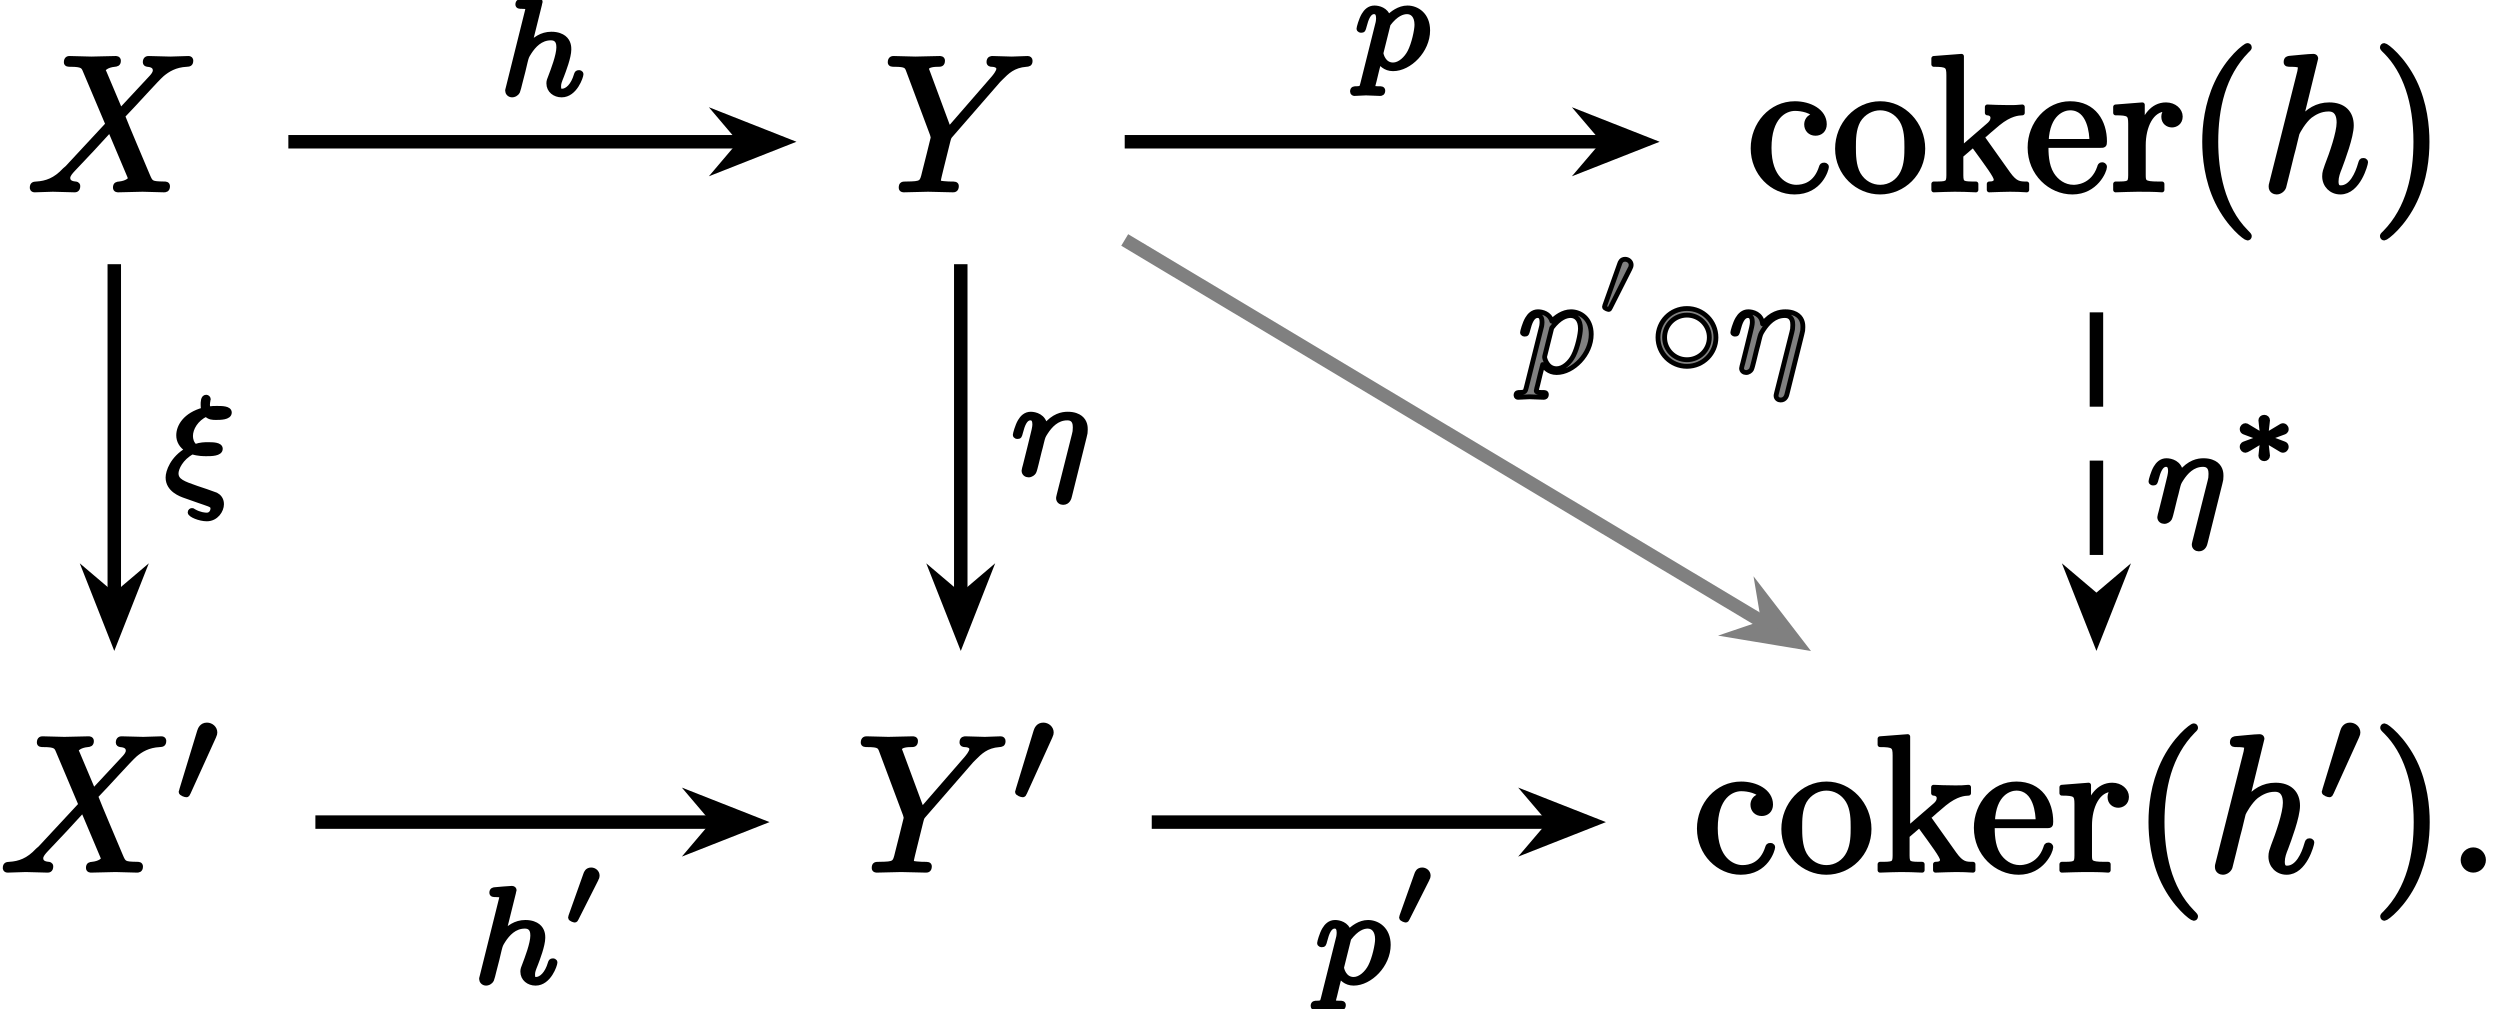
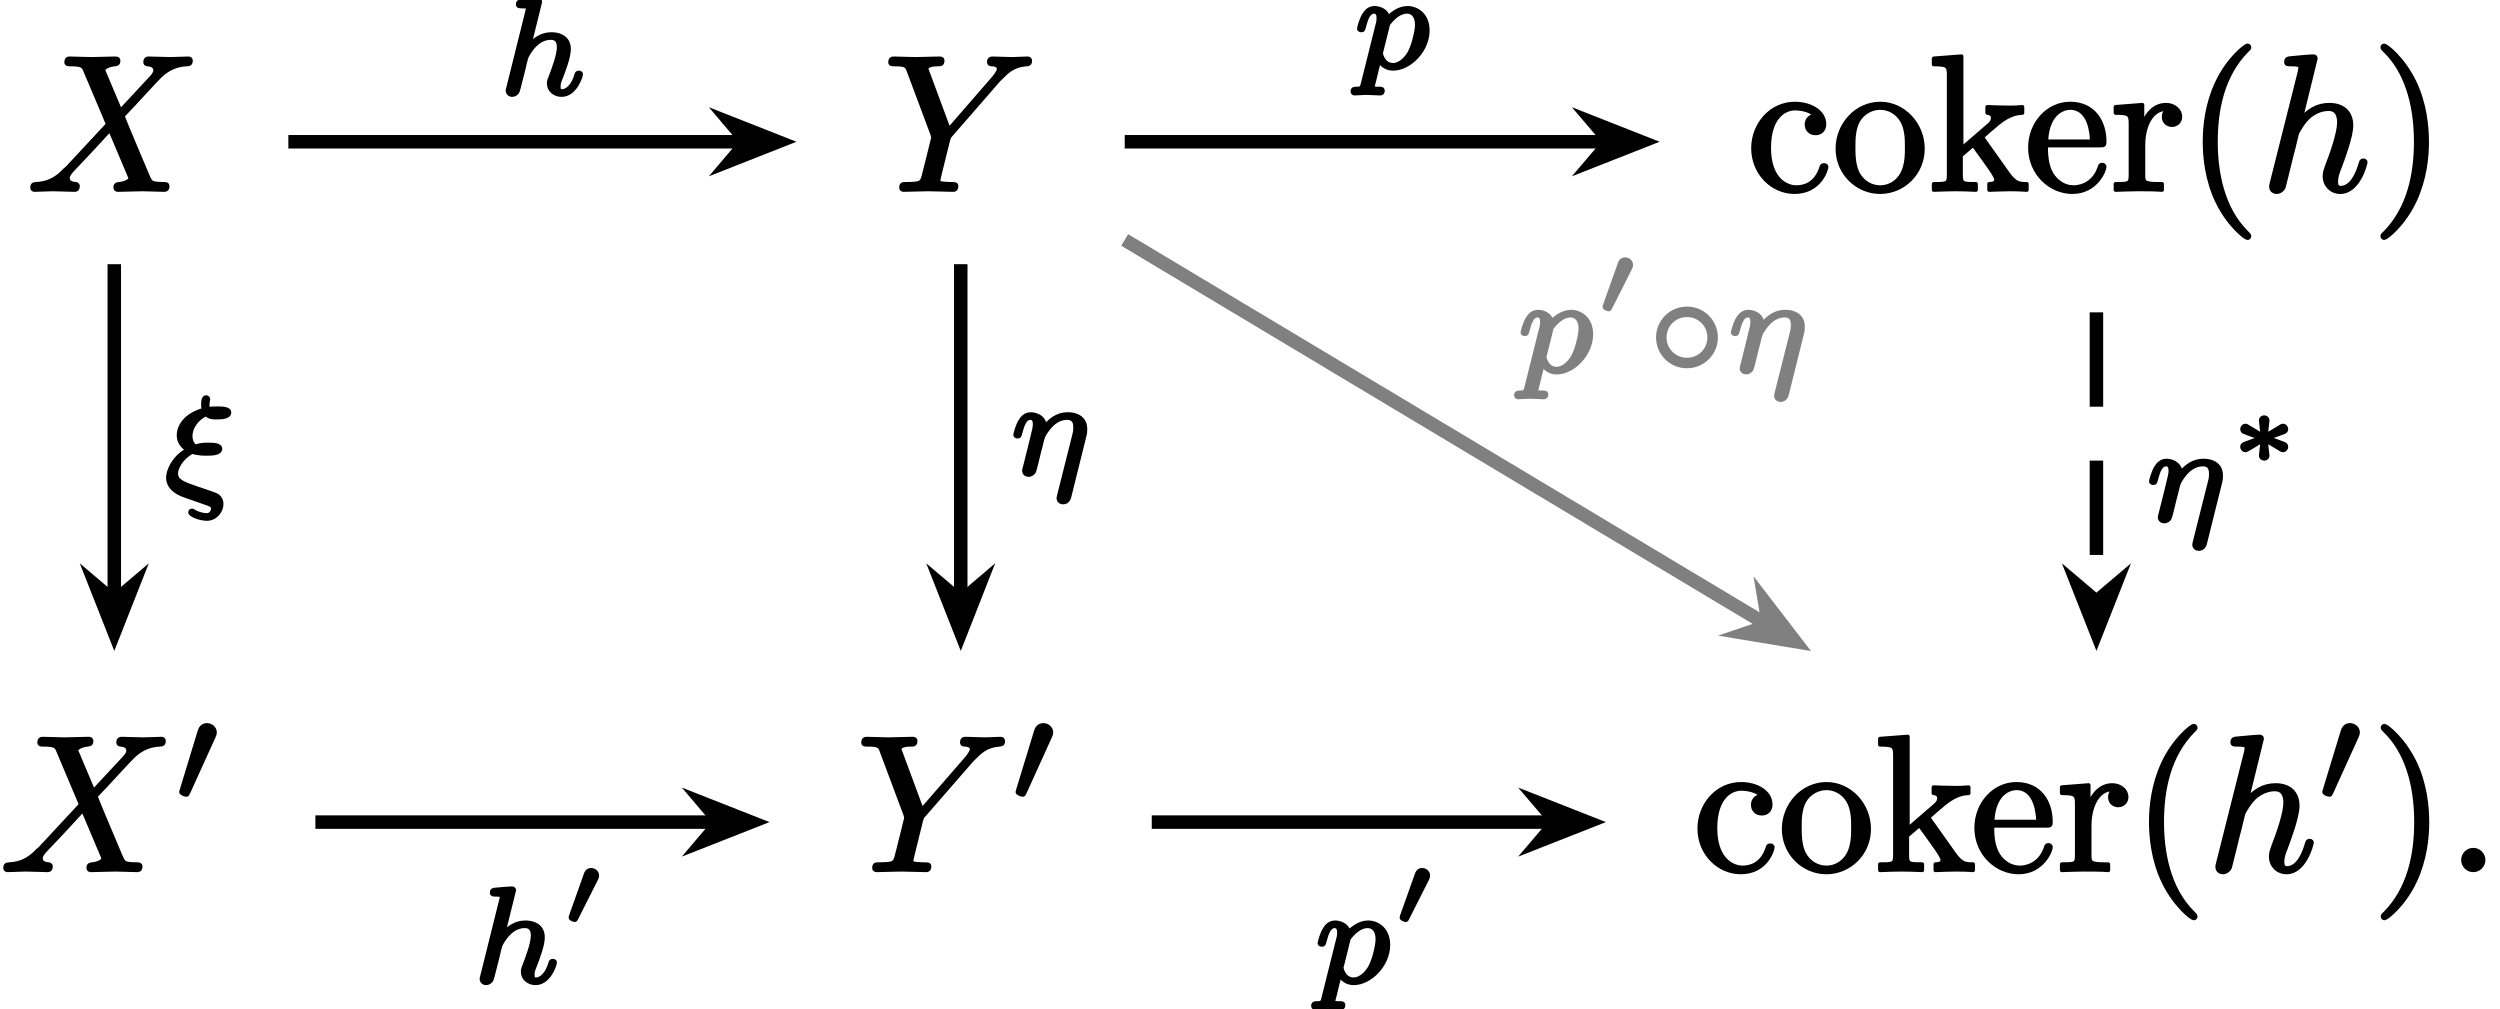
<svg xmlns="http://www.w3.org/2000/svg" xmlns:xlink="http://www.w3.org/1999/xlink" version="1.1" width="129.373pt" height="52.166pt" viewBox="-65.719 -67.863 129.373 52.166">
  <defs>
    <path id="g1-3" d="M1.918-1.375C1.928-1.474 2.007-2.112 2.007-2.157C2.007-2.247 1.933-2.316 1.833-2.316C1.729-2.316 1.659-2.237 1.659-2.162C1.659-2.112 1.733-1.479 1.748-1.375L.976-1.838C.927-1.868 .907-1.883 .862-1.883C.782-1.883 .692-1.808 .692-1.699C.692-1.619 .742-1.569 .797-1.549C1.071-1.44 1.355-1.34 1.634-1.245C1.355-1.141 .897-.976 .812-.941C.777-.927 .692-.897 .692-.787S.782-.603 .862-.603C.917-.603 1.071-.697 1.748-1.111C1.733-1.006 1.659-.374 1.659-.324C1.659-.249 1.729-.169 1.833-.169C1.933-.169 2.007-.239 2.007-.329C2.007-.374 1.928-1.011 1.918-1.111L2.705-.638C2.74-.618 2.76-.603 2.804-.603C2.884-.603 2.974-.677 2.974-.787C2.974-.867 2.924-.917 2.869-.936C2.595-1.046 2.311-1.146 2.032-1.24C2.311-1.345 2.77-1.509 2.854-1.544C2.889-1.559 2.974-1.589 2.974-1.699S2.884-1.883 2.804-1.883C2.76-1.883 2.74-1.868 2.69-1.838L1.918-1.375Z" />
    <path id="g1-48" d="M1.793-2.316C1.798-2.321 1.843-2.416 1.843-2.491C1.843-2.67 1.684-2.785 1.534-2.785C1.33-2.785 1.275-2.63 1.25-2.555L.483-.399C.463-.339 .463-.324 .463-.319C.463-.239 .672-.189 .677-.189C.722-.189 .732-.214 .762-.274L1.793-2.316Z" />
    <path id="g3-17" d="M3.898-1.897C3.947-2.092 3.954-2.12 3.954-2.28C3.954-2.392 3.954-2.685 3.696-2.887C3.578-2.978 3.375-3.075 3.048-3.075C2.755-3.075 2.322-2.999 1.869-2.448C1.82-2.971 1.346-3.075 1.13-3.075C.858-3.075 .69-2.894 .579-2.706C.439-2.469 .328-2.05 .328-2.008C.328-1.918 .425-1.918 .446-1.918C.544-1.918 .551-1.939 .6-2.127C.704-2.532 .837-2.88 1.109-2.88C1.29-2.88 1.339-2.727 1.339-2.538C1.339-2.406 1.276-2.148 1.227-1.96S1.109-1.485 1.074-1.332L.851-.439C.823-.349 .781-.174 .781-.153C.781 0 .907 .07 1.018 .07C1.144 .07 1.255-.021 1.29-.084S1.381-.37 1.416-.516C1.451-.649 1.527-.969 1.569-1.144C1.611-1.297 1.653-1.451 1.688-1.611C1.764-1.911 1.764-1.925 1.904-2.141C2.127-2.483 2.476-2.88 3.02-2.88C3.41-2.88 3.431-2.559 3.431-2.392C3.431-2.204 3.417-2.141 3.382-2.008L2.594 1.123C2.566 1.227 2.566 1.262 2.566 1.269C2.566 1.423 2.692 1.492 2.803 1.492C3.055 1.492 3.117 1.255 3.138 1.158L3.898-1.897Z" />
    <path id="g3-24" d="M1.89 .481C1.939 .495 2.113 .558 2.176 .579C2.518 .697 2.608 .725 2.608 .9C2.608 .997 2.532 1.227 2.294 1.227C2.19 1.227 1.918 1.206 1.618 1.032C1.569 .99 1.555 .99 1.527 .99C1.485 .99 1.43 1.018 1.43 1.088C1.43 1.213 1.918 1.423 2.294 1.423C2.776 1.423 3.055 .983 3.055 .663C3.055 .398 2.908 .258 2.762 .181C2.706 .153 1.834-.146 1.757-.167C1.081-.404 .704-.53 .704-.934C.704-1.186 .948-1.73 1.541-2.043C1.841-1.946 2.141-1.946 2.267-1.946C2.518-1.946 2.992-1.946 2.992-2.204C2.992-2.42 2.594-2.42 2.35-2.42C2.183-2.42 1.974-2.42 1.688-2.322C1.499-2.476 1.451-2.699 1.451-2.866C1.451-3.264 1.736-3.752 2.26-3.996C2.42-3.822 2.594-3.822 2.769-3.822C2.985-3.822 3.459-3.822 3.459-4.08C3.459-4.296 3.068-4.296 2.81-4.296C2.706-4.296 2.552-4.296 2.357-4.268C2.357-4.275 2.329-4.387 2.329-4.477C2.329-4.554 2.343-4.638 2.357-4.714C2.364-4.721 2.371-4.749 2.371-4.763C2.371-4.819 2.322-4.875 2.26-4.875C2.099-4.875 2.099-4.61 2.099-4.491C2.099-4.463 2.099-4.31 2.134-4.219C1.172-3.961 .837-3.354 .837-2.901C.837-2.622 .969-2.35 1.297-2.155C.509-1.709 .286-1.011 .286-.718C.286-.084 .955 .153 1.179 .23L1.89 .481ZM3.187-4.059C3.131-4.045 3.048-4.017 2.769-4.017C2.657-4.017 2.573-4.017 2.49-4.066C2.615-4.101 2.671-4.101 2.817-4.101C3.034-4.101 3.075-4.094 3.187-4.066V-4.059ZM2.713-2.183C2.615-2.155 2.525-2.141 2.287-2.141C2.155-2.141 2.071-2.141 1.939-2.183C2.12-2.225 2.183-2.225 2.343-2.225C2.559-2.225 2.58-2.218 2.713-2.19V-2.183Z" />
    <path id="g3-104" d="M2.183-4.631C2.19-4.645 2.211-4.735 2.211-4.742C2.211-4.777 2.183-4.84 2.099-4.84C1.96-4.84 1.381-4.784 1.206-4.77C1.151-4.763 1.053-4.756 1.053-4.61C1.053-4.512 1.151-4.512 1.234-4.512C1.569-4.512 1.569-4.463 1.569-4.407C1.569-4.359 1.555-4.317 1.541-4.254L.558-.307C.523-.181 .523-.167 .523-.153C.523-.049 .607 .07 .76 .07C.837 .07 .969 .035 1.046-.112C1.067-.153 1.13-.404 1.165-.551L1.325-1.172C1.346-1.276 1.416-1.541 1.437-1.646C1.506-1.911 1.506-1.918 1.646-2.141C1.869-2.483 2.218-2.88 2.762-2.88C3.152-2.88 3.173-2.559 3.173-2.392C3.173-1.974 2.873-1.2 2.762-.907C2.685-.711 2.657-.649 2.657-.53C2.657-.16 2.964 .07 3.32 .07C4.017 .07 4.324-.893 4.324-.997C4.324-1.088 4.233-1.088 4.212-1.088C4.115-1.088 4.108-1.046 4.08-.969C3.919-.411 3.612-.126 3.34-.126C3.194-.126 3.166-.223 3.166-.37C3.166-.53 3.201-.621 3.327-.934C3.41-1.151 3.696-1.89 3.696-2.28C3.696-2.392 3.696-2.685 3.438-2.887C3.32-2.978 3.117-3.075 2.79-3.075C2.28-3.075 1.911-2.797 1.653-2.497L2.183-4.631Z" />
    <path id="g3-112" d="M.523 .851C.474 1.046 .46 1.102 .181 1.102C.091 1.102-.007 1.102-.007 1.248C-.007 1.325 .056 1.353 .091 1.353C.272 1.353 .502 1.325 .69 1.325C.928 1.325 1.193 1.353 1.423 1.353C1.485 1.353 1.562 1.332 1.562 1.2C1.562 1.102 1.465 1.102 1.381 1.102C1.227 1.102 1.039 1.102 1.039 1.018C1.039 .983 1.088 .802 1.116 .697C1.2 .328 1.297-.049 1.374-.342C1.458-.202 1.674 .07 2.092 .07C2.943 .07 3.884-.872 3.884-1.911C3.884-2.727 3.32-3.075 2.838-3.075C2.406-3.075 2.036-2.783 1.848-2.587C1.73-2.985 1.339-3.075 1.13-3.075C.858-3.075 .69-2.894 .579-2.706C.439-2.469 .328-2.05 .328-2.008C.328-1.918 .425-1.918 .446-1.918C.544-1.918 .551-1.939 .6-2.127C.704-2.532 .837-2.88 1.109-2.88C1.29-2.88 1.339-2.727 1.339-2.538C1.339-2.462 1.325-2.371 1.318-2.329L.523 .851ZM1.841-2.239C2.246-2.776 2.594-2.88 2.817-2.88C3.089-2.88 3.327-2.678 3.327-2.204C3.327-1.918 3.173-1.206 2.964-.802C2.79-.46 2.448-.126 2.092-.126C1.597-.126 1.471-.663 1.471-.732C1.471-.76 1.485-.809 1.492-.837L1.841-2.239Z" />
    <path id="g0-14" d="M3.536-1.743C3.536-2.587 2.859-3.243 2.036-3.243C1.2-3.243 .537-2.566 .537-1.75C.537-.907 1.213-.251 2.036-.251C2.873-.251 3.536-.928 3.536-1.743ZM2.036-.593C1.381-.593 .879-1.123 .879-1.743C.879-2.392 1.395-2.901 2.036-2.901C2.692-2.901 3.194-2.371 3.194-1.75C3.194-1.102 2.678-.593 2.036-.593Z" />
    <path id="g0-48" d="M2.022-3.292C2.078-3.41 2.085-3.466 2.085-3.515C2.085-3.731 1.89-3.898 1.674-3.898C1.409-3.898 1.325-3.682 1.29-3.571L.37-.551C.363-.537 .335-.446 .335-.439C.335-.356 .551-.286 .607-.286C.656-.286 .663-.3 .711-.404L2.022-3.292Z" />
    <path id="g4-40" d="M3.298 2.391C3.298 2.361 3.298 2.341 3.128 2.172C1.883 .917 1.564-.966 1.564-2.491C1.564-4.224 1.943-5.958 3.168-7.203C3.298-7.323 3.298-7.342 3.298-7.372C3.298-7.442 3.258-7.472 3.198-7.472C3.098-7.472 2.202-6.795 1.614-5.529C1.106-4.433 .986-3.328 .986-2.491C.986-1.714 1.096-.508 1.644 .618C2.242 1.843 3.098 2.491 3.198 2.491C3.258 2.491 3.298 2.461 3.298 2.391Z" />
    <path id="g4-41" d="M2.879-2.491C2.879-3.268 2.77-4.473 2.222-5.599C1.624-6.824 .767-7.472 .667-7.472C.608-7.472 .568-7.432 .568-7.372C.568-7.342 .568-7.323 .757-7.143C1.733-6.157 2.301-4.573 2.301-2.491C2.301-.787 1.933 .966 .697 2.222C.568 2.341 .568 2.361 .568 2.391C.568 2.451 .608 2.491 .667 2.491C.767 2.491 1.664 1.813 2.252 .548C2.76-.548 2.879-1.654 2.879-2.491Z" />
    <path id="g4-99" d="M1.166-2.172C1.166-3.796 1.983-4.214 2.511-4.214C2.6-4.214 3.228-4.204 3.577-3.846C3.168-3.816 3.108-3.517 3.108-3.387C3.108-3.128 3.288-2.929 3.567-2.929C3.826-2.929 4.025-3.098 4.025-3.397C4.025-4.075 3.268-4.463 2.501-4.463C1.255-4.463 .339-3.387 .339-2.152C.339-.877 1.325 .11 2.481 .11C3.816 .11 4.134-1.086 4.134-1.186S4.035-1.285 4.005-1.285C3.915-1.285 3.895-1.245 3.875-1.186C3.587-.259 2.939-.139 2.57-.139C2.042-.139 1.166-.568 1.166-2.172Z" />
    <path id="g4-101" d="M1.116-2.511C1.176-3.995 2.012-4.244 2.351-4.244C3.377-4.244 3.477-2.899 3.477-2.511H1.116ZM1.106-2.301H3.885C4.105-2.301 4.134-2.301 4.134-2.511C4.134-3.497 3.597-4.463 2.351-4.463C1.196-4.463 .279-3.437 .279-2.192C.279-.857 1.325 .11 2.471 .11C3.686 .11 4.134-.996 4.134-1.186C4.134-1.285 4.055-1.305 4.005-1.305C3.915-1.305 3.895-1.245 3.875-1.166C3.527-.139 2.63-.139 2.531-.139C2.032-.139 1.634-.438 1.405-.807C1.106-1.285 1.106-1.943 1.106-2.301Z" />
    <path id="g4-107" d="M1.056-.757C1.056-.309 .946-.309 .279-.309V0C.608-.01 1.076-.03 1.365-.03C1.664-.03 2.062-.02 2.461 0V-.309C1.793-.309 1.684-.309 1.684-.757V-1.783L2.321-2.331C3.088-1.275 3.507-.717 3.507-.538C3.507-.349 3.337-.309 3.148-.309V0C3.427-.01 4.015-.03 4.224-.03C4.513-.03 4.802-.02 5.091 0V-.309C4.722-.309 4.503-.309 4.125-.837L2.859-2.62C2.849-2.64 2.8-2.7 2.8-2.73C2.8-2.77 3.507-3.367 3.606-3.447C4.234-3.955 4.653-3.975 4.862-3.985V-4.294C4.573-4.264 4.443-4.264 4.164-4.264C3.806-4.264 3.188-4.284 3.049-4.294V-3.985C3.238-3.975 3.337-3.866 3.337-3.736C3.337-3.537 3.198-3.417 3.118-3.347L1.714-2.132V-6.914L.279-6.804V-6.496C.976-6.496 1.056-6.426 1.056-5.938V-.757Z" />
    <path id="g4-111" d="M4.692-2.132C4.692-3.407 3.696-4.463 2.491-4.463C1.245-4.463 .279-3.377 .279-2.132C.279-.847 1.315 .11 2.481 .11C3.686 .11 4.692-.867 4.692-2.132ZM2.491-.139C2.062-.139 1.624-.349 1.355-.807C1.106-1.245 1.106-1.853 1.106-2.212C1.106-2.6 1.106-3.138 1.345-3.577C1.614-4.035 2.082-4.244 2.481-4.244C2.919-4.244 3.347-4.025 3.606-3.597S3.866-2.59 3.866-2.212C3.866-1.853 3.866-1.315 3.646-.877C3.427-.428 2.989-.139 2.491-.139Z" />
    <path id="g4-114" d="M1.664-3.308V-4.403L.279-4.294V-3.985C.976-3.985 1.056-3.915 1.056-3.427V-.757C1.056-.309 .946-.309 .279-.309V0C.667-.01 1.136-.03 1.415-.03C1.813-.03 2.281-.03 2.68 0V-.309H2.471C1.733-.309 1.714-.418 1.714-.777V-2.311C1.714-3.298 2.132-4.184 2.889-4.184C2.959-4.184 2.979-4.184 2.999-4.174C2.969-4.164 2.77-4.045 2.77-3.786C2.77-3.507 2.979-3.357 3.198-3.357C3.377-3.357 3.626-3.477 3.626-3.796S3.318-4.403 2.889-4.403C2.162-4.403 1.803-3.736 1.664-3.308Z" />
    <path id="g2-58" d="M1.913-.528C1.913-.817 1.674-1.056 1.385-1.056S.857-.817 .857-.528S1.096 0 1.385 0S1.913-.239 1.913-.528Z" />
    <path id="g2-88" d="M4.832-4.095L3.995-6.077C3.965-6.157 3.945-6.197 3.945-6.207C3.945-6.267 4.115-6.456 4.533-6.496C4.633-6.506 4.732-6.516 4.732-6.685C4.732-6.804 4.613-6.804 4.583-6.804C4.174-6.804 3.746-6.775 3.328-6.775C3.078-6.775 2.461-6.804 2.212-6.804C2.152-6.804 2.032-6.804 2.032-6.605C2.032-6.496 2.132-6.496 2.262-6.496C2.859-6.496 2.919-6.396 3.009-6.177L4.184-3.397L2.082-1.136L1.953-1.026C1.465-.498 .996-.339 .488-.309C.359-.299 .269-.299 .269-.11C.269-.1 .269 0 .399 0C.697 0 1.026-.03 1.335-.03C1.704-.03 2.092 0 2.451 0C2.511 0 2.63 0 2.63-.199C2.63-.299 2.531-.309 2.511-.309C2.421-.319 2.112-.339 2.112-.618C2.112-.777 2.262-.936 2.381-1.066L3.397-2.142L4.294-3.118L5.3-.737C5.34-.628 5.35-.618 5.35-.598C5.35-.518 5.161-.349 4.772-.309C4.663-.299 4.573-.289 4.573-.12C4.573 0 4.682 0 4.722 0C5.001 0 5.699-.03 5.978-.03C6.227-.03 6.834 0 7.083 0C7.153 0 7.273 0 7.273-.189C7.273-.309 7.173-.309 7.093-.309C6.426-.319 6.406-.349 6.237-.747C5.848-1.674 5.181-3.228 4.951-3.826C5.629-4.523 6.675-5.709 6.994-5.988C7.283-6.227 7.661-6.466 8.259-6.496C8.389-6.506 8.478-6.506 8.478-6.695C8.478-6.705 8.478-6.804 8.349-6.804C8.05-6.804 7.721-6.775 7.412-6.775C7.044-6.775 6.665-6.804 6.306-6.804C6.247-6.804 6.117-6.804 6.117-6.605C6.117-6.535 6.167-6.506 6.237-6.496C6.326-6.486 6.635-6.466 6.635-6.187C6.635-6.047 6.526-5.918 6.446-5.828L4.832-4.095Z" />
    <path id="g2-89" d="M5.948-5.669L6.087-5.808C6.386-6.107 6.715-6.446 7.392-6.496C7.502-6.506 7.592-6.506 7.592-6.685C7.592-6.765 7.542-6.804 7.462-6.804C7.203-6.804 6.914-6.775 6.645-6.775C6.316-6.775 5.968-6.804 5.649-6.804C5.589-6.804 5.46-6.804 5.46-6.615C5.46-6.506 5.559-6.496 5.609-6.496C5.679-6.496 5.968-6.476 5.968-6.267C5.968-6.097 5.738-5.838 5.699-5.788L3.387-3.128L2.291-6.087C2.232-6.227 2.232-6.247 2.232-6.257C2.232-6.496 2.72-6.496 2.819-6.496C2.959-6.496 3.059-6.496 3.059-6.695C3.059-6.804 2.939-6.804 2.909-6.804C2.63-6.804 1.933-6.775 1.654-6.775C1.405-6.775 .787-6.804 .538-6.804C.478-6.804 .349-6.804 .349-6.605C.349-6.496 .448-6.496 .578-6.496C1.176-6.496 1.215-6.406 1.305-6.157L2.531-2.879C2.54-2.849 2.57-2.74 2.57-2.71S2.172-1.076 2.122-.897C1.993-.349 1.983-.319 1.186-.309C.996-.309 .917-.309 .917-.11C.917 0 1.036 0 1.056 0C1.335 0 2.032-.03 2.311-.03S3.308 0 3.587 0C3.656 0 3.776 0 3.776-.199C3.776-.309 3.686-.309 3.497-.309C3.477-.309 3.288-.309 3.118-.329C2.909-.349 2.849-.369 2.849-.488C2.849-.558 2.939-.907 2.989-1.116L3.337-2.521C3.387-2.71 3.397-2.74 3.477-2.829L5.948-5.669Z" />
    <path id="g2-104" d="M2.859-6.804C2.859-6.814 2.859-6.914 2.73-6.914C2.501-6.914 1.773-6.834 1.514-6.814C1.435-6.804 1.325-6.795 1.325-6.615C1.325-6.496 1.415-6.496 1.564-6.496C2.042-6.496 2.062-6.426 2.062-6.326L2.032-6.127L.588-.389C.548-.249 .548-.229 .548-.169C.548 .06 .747 .11 .837 .11C.996 .11 1.156-.01 1.205-.149L1.395-.907L1.614-1.803C1.674-2.022 1.733-2.242 1.783-2.471C1.803-2.531 1.883-2.859 1.893-2.919C1.923-3.009 2.232-3.567 2.57-3.836C2.79-3.995 3.098-4.184 3.527-4.184S4.065-3.846 4.065-3.487C4.065-2.949 3.686-1.863 3.447-1.255C3.367-1.026 3.318-.907 3.318-.707C3.318-.239 3.666 .11 4.134 .11C5.071 .11 5.44-1.345 5.44-1.425C5.44-1.524 5.35-1.524 5.32-1.524C5.22-1.524 5.22-1.494 5.171-1.345C5.021-.817 4.702-.11 4.154-.11C3.985-.11 3.915-.209 3.915-.438C3.915-.687 4.005-.927 4.095-1.146C4.254-1.574 4.702-2.76 4.702-3.337C4.702-3.985 4.304-4.403 3.557-4.403C2.929-4.403 2.451-4.095 2.082-3.636L2.859-6.804Z" />
  </defs>
  <g id="page1">
    <g transform="matrix(1 0 0 1 -73.49493 20.0936)">
-       <use stroke="#000" stroke-width="0.25" stroke-linejoin="round" x="9.174" y="-78.129" xlink:href="#g2-88" />
+       <use stroke="#000" stroke-width="0.20" stroke-linejoin="round" x="9.174" y="-78.129" xlink:href="#g2-88" />
    </g>
    <g transform="matrix(1 0 0 1 -72.9761 20.0936)">
-       <use stroke="#000" stroke-width="0.25" stroke-linejoin="round" x="52.974" y="-78.129" xlink:href="#g2-89" />
+       <use stroke="#000" stroke-width="0.20" stroke-linejoin="round" x="52.974" y="-78.129" xlink:href="#g2-89" />
    </g>
    <g transform="matrix(1 0 0 1 -87.0819 20.0936)">
-       <use stroke="#000" stroke-width="0.25" stroke-linejoin="round" x="111.746" y="-78.129" xlink:href="#g4-99" />
-       <use stroke="#000" stroke-width="0.25" stroke-linejoin="round" x="116.174" y="-78.129" xlink:href="#g4-111" />
-       <use stroke="#000" stroke-width="0.25" stroke-linejoin="round" x="121.155" y="-78.129" xlink:href="#g4-107" />
-       <use stroke="#000" stroke-width="0.25" stroke-linejoin="round" x="126.137" y="-78.129" xlink:href="#g4-101" />
-       <use stroke="#000" stroke-width="0.25" stroke-linejoin="round" x="130.564" y="-78.129" xlink:href="#g4-114" />
-       <use stroke="#000" stroke-width="0.25" stroke-linejoin="round" x="134.466" y="-78.129" xlink:href="#g4-40" />
-       <use stroke="#000" stroke-width="0.25" stroke-linejoin="round" x="138.341" y="-78.129" xlink:href="#g2-104" />
-       <use stroke="#000" stroke-width="0.25" stroke-linejoin="round" x="144.081" y="-78.129" xlink:href="#g4-41" />
+       <use stroke="#000" stroke-width="0.20" stroke-linejoin="round" x="111.746" y="-78.129" xlink:href="#g4-99" />
+       <use stroke="#000" stroke-width="0.20" stroke-linejoin="round" x="116.174" y="-78.129" xlink:href="#g4-111" />
+       <use stroke="#000" stroke-width="0.20" stroke-linejoin="round" x="121.155" y="-78.129" xlink:href="#g4-107" />
+       <use stroke="#000" stroke-width="0.20" stroke-linejoin="round" x="126.137" y="-78.129" xlink:href="#g4-101" />
+       <use stroke="#000" stroke-width="0.20" stroke-linejoin="round" x="130.564" y="-78.129" xlink:href="#g4-114" />
+       <use stroke="#000" stroke-width="0.20" stroke-linejoin="round" x="134.466" y="-78.129" xlink:href="#g4-40" />
+       <use stroke="#000" stroke-width="0.20" stroke-linejoin="round" x="138.341" y="-78.129" xlink:href="#g2-104" />
+       <use stroke="#000" stroke-width="0.20" stroke-linejoin="round" x="144.081" y="-78.129" xlink:href="#g4-41" />
    </g>
    <g transform="matrix(1 0 0 1 -74.89253 20.0935)">
-       <use stroke="#000" stroke-width="0.25" stroke-linejoin="round" x="9.174" y="-42.924" xlink:href="#g2-88" />
-       <use stroke="#000" stroke-width="0.25" stroke-linejoin="round" x="18.209" y="-46.539" xlink:href="#g0-48" />
+       <use stroke="#000" stroke-width="0.20" stroke-linejoin="round" x="9.174" y="-42.924" xlink:href="#g2-88" />
+       <use stroke="#000" stroke-width="0.20" stroke-linejoin="round" x="18.209" y="-46.539" xlink:href="#g0-48" />
    </g>
    <g transform="matrix(1 0 0 1 -74.3736 20.0935)">
-       <use stroke="#000" stroke-width="0.25" stroke-linejoin="round" x="52.974" y="-42.924" xlink:href="#g2-89" />
-       <use stroke="#000" stroke-width="0.25" stroke-linejoin="round" x="60.972" y="-46.539" xlink:href="#g0-48" />
+       <use stroke="#000" stroke-width="0.20" stroke-linejoin="round" x="52.974" y="-42.924" xlink:href="#g2-89" />
+       <use stroke="#000" stroke-width="0.20" stroke-linejoin="round" x="60.972" y="-46.539" xlink:href="#g0-48" />
    </g>
    <g transform="matrix(1 0 0 1 -89.8632 20.0935)">
-       <use stroke="#000" stroke-width="0.25" stroke-linejoin="round" x="111.746" y="-42.924" xlink:href="#g4-99" />
-       <use stroke="#000" stroke-width="0.25" stroke-linejoin="round" x="116.174" y="-42.924" xlink:href="#g4-111" />
-       <use stroke="#000" stroke-width="0.25" stroke-linejoin="round" x="121.155" y="-42.924" xlink:href="#g4-107" />
-       <use stroke="#000" stroke-width="0.25" stroke-linejoin="round" x="126.137" y="-42.924" xlink:href="#g4-101" />
-       <use stroke="#000" stroke-width="0.25" stroke-linejoin="round" x="130.564" y="-42.924" xlink:href="#g4-114" />
-       <use stroke="#000" stroke-width="0.25" stroke-linejoin="round" x="134.466" y="-42.924" xlink:href="#g4-40" />
-       <use stroke="#000" stroke-width="0.25" stroke-linejoin="round" x="138.341" y="-42.924" xlink:href="#g2-104" />
-       <use stroke="#000" stroke-width="0.25" stroke-linejoin="round" x="144.081" y="-46.539" xlink:href="#g0-48" />
-       <use stroke="#000" stroke-width="0.25" stroke-linejoin="round" x="146.876" y="-42.924" xlink:href="#g4-41" />
-       <use stroke="#000" stroke-width="0.25" stroke-linejoin="round" x="150.75" y="-42.924" xlink:href="#g2-58" />
+       <use stroke="#000" stroke-width="0.20" stroke-linejoin="round" x="111.746" y="-42.924" xlink:href="#g4-99" />
+       <use stroke="#000" stroke-width="0.20" stroke-linejoin="round" x="116.174" y="-42.924" xlink:href="#g4-111" />
+       <use stroke="#000" stroke-width="0.20" stroke-linejoin="round" x="121.155" y="-42.924" xlink:href="#g4-107" />
+       <use stroke="#000" stroke-width="0.20" stroke-linejoin="round" x="126.137" y="-42.924" xlink:href="#g4-101" />
+       <use stroke="#000" stroke-width="0.20" stroke-linejoin="round" x="130.564" y="-42.924" xlink:href="#g4-114" />
+       <use stroke="#000" stroke-width="0.20" stroke-linejoin="round" x="134.466" y="-42.924" xlink:href="#g4-40" />
+       <use stroke="#000" stroke-width="0.20" stroke-linejoin="round" x="138.341" y="-42.924" xlink:href="#g2-104" />
+       <use stroke="#000" stroke-width="0.20" stroke-linejoin="round" x="144.081" y="-46.539" xlink:href="#g0-48" />
+       <use stroke="#000" stroke-width="0.20" stroke-linejoin="round" x="146.876" y="-42.924" xlink:href="#g4-41" />
+       <use stroke="#000" stroke-width="0.20" stroke-linejoin="round" x="150.75" y="-42.924" xlink:href="#g2-58" />
    </g>
    <path d="M-50.797-60.527H-27.234" stroke="#000" fill="none" stroke-width=".697" stroke-miterlimit="10" />
    <path d="M-25.453-60.527L-27.871-61.48L-27.062-60.527L-27.871-59.574Z" />
    <path d="M-25.453-60.527L-27.871-61.48L-27.062-60.527L-27.871-59.574Z" stroke="#000" fill="none" stroke-width=".697" stroke-miterlimit="10" />
    <g transform="matrix(1 0 0 1 -38.94417 -20.0963)">
-       <use stroke="#000" stroke-width="0.25" stroke-linejoin="round" x="-1.031" y="-42.924" xlink:href="#g3-104" />
+       <use stroke="#000" stroke-width="0.20" stroke-linejoin="round" x="-1.031" y="-42.924" xlink:href="#g3-104" />
    </g>
    <path d="M-59.805-54.191V-36.91" stroke="#000" fill="none" stroke-width=".697" stroke-miterlimit="10" />
    <path d="M-59.805-35.129L-58.852-37.547L-59.805-36.738L-60.758-37.547Z" />
    <path d="M-59.805-35.129L-58.852-37.547L-59.805-36.738L-60.758-37.547Z" stroke="#000" fill="none" stroke-width=".697" stroke-miterlimit="10" />
    <g transform="matrix(1 0 0 1 -56.27877 .4892)">
-       <use stroke="#000" stroke-width="0.25" stroke-linejoin="round" x="-1.031" y="-42.924" xlink:href="#g3-24" />
+       <use stroke="#000" stroke-width="0.20" stroke-linejoin="round" x="-1.031" y="-42.924" xlink:href="#g3-24" />
    </g>
    <path d="M-16-54.191V-36.91" stroke="#000" fill="none" stroke-width=".697" stroke-miterlimit="10" />
    <path d="M-16-35.129L-15.051-37.547L-16-36.738L-16.953-37.547Z" />
    <path d="M-16-35.129L-15.051-37.547L-16-36.738L-16.953-37.547Z" stroke="#000" fill="none" stroke-width=".697" stroke-miterlimit="10" />
    <g transform="matrix(1 0 0 1 -12.47727 -.4309)">
-       <use stroke="#000" stroke-width="0.25" stroke-linejoin="round" x="-1.031" y="-42.924" xlink:href="#g3-17" />
+       <use stroke="#000" stroke-width="0.20" stroke-linejoin="round" x="-1.031" y="-42.924" xlink:href="#g3-17" />
    </g>
    <path d="M-7.516-55.445L25.656-35.578" stroke="#808080" fill="none" stroke-width=".697" stroke-miterlimit="10" />
    <path d="M27.184-34.66L25.598-36.723L25.805-35.488L24.617-35.086Z" fill="#808080" />
    <path d="M27.184-34.66L25.598-36.723L25.805-35.488L24.617-35.086Z" stroke="#808080" fill="none" stroke-width=".697" stroke-miterlimit="10" />
    <g fill="#808080" transform="matrix(1 0 0 1 13.77263 -5.7308)">
-       <use stroke="#000" stroke-width="0.25" stroke-linejoin="round" x="-1.031" y="-42.924" xlink:href="#g3-112" />
-       <use stroke="#000" stroke-width="0.25" stroke-linejoin="round" x="3.076" y="-45.93" xlink:href="#g1-48" />
-       <use stroke="#000" stroke-width="0.25" stroke-linejoin="round" x="5.771" y="-42.924" xlink:href="#g0-14" />
-       <use stroke="#000" stroke-width="0.25" stroke-linejoin="round" x="9.852" y="-42.924" xlink:href="#g3-17" />
+       <use stroke="#808080" stroke-width="0.20" stroke-linejoin="round" x="-1.031" y="-42.924" xlink:href="#g3-112" />
+       <use stroke="#808080" stroke-width="0.20" stroke-linejoin="round" x="3.076" y="-45.93" xlink:href="#g1-48" />
+       <use stroke="#808080" stroke-width="0.20" stroke-linejoin="round" x="5.771" y="-42.924" xlink:href="#g0-14" />
+       <use stroke="#808080" stroke-width="0.20" stroke-linejoin="round" x="9.852" y="-42.924" xlink:href="#g3-17" />
    </g>
    <path d="M-7.516-60.527H17.43" stroke="#000" fill="none" stroke-width=".697" stroke-miterlimit="10" />
    <path d="M19.215-60.527L16.793-61.48L17.605-60.527L16.793-59.574Z" />
    <path d="M19.215-60.527L16.793-61.48L17.605-60.527L16.793-59.574Z" stroke="#000" fill="none" stroke-width=".697" stroke-miterlimit="10" />
    <g transform="matrix(1 0 0 1 5.30894 -21.4524)">
-       <use stroke="#000" stroke-width="0.25" stroke-linejoin="round" x="-1.031" y="-42.924" xlink:href="#g3-112" />
+       <use stroke="#000" stroke-width="0.20" stroke-linejoin="round" x="-1.031" y="-42.924" xlink:href="#g3-112" />
    </g>
    <path d="M42.77-51.699V-36.91" stroke="#000" fill="none" stroke-width=".697" stroke-miterlimit="10" stroke-dasharray="4.882 2.79" />
    <path d="M42.77-35.129L43.723-37.547L42.77-36.738L41.816-37.547Z" />
    <path d="M42.77-35.129L43.723-37.547L42.77-36.738L41.816-37.547Z" stroke="#000" fill="none" stroke-width=".697" stroke-miterlimit="10" />
    <g transform="matrix(1 0 0 1 46.29493 1.9752)">
-       <use stroke="#000" stroke-width="0.25" stroke-linejoin="round" x="-1.031" y="-42.924" xlink:href="#g3-17" />
-       <use stroke="#000" stroke-width="0.25" stroke-linejoin="round" x="3.324" y="-45.93" xlink:href="#g1-3" />
+       <use stroke="#000" stroke-width="0.20" stroke-linejoin="round" x="-1.031" y="-42.924" xlink:href="#g3-17" />
+       <use stroke="#000" stroke-width="0.20" stroke-linejoin="round" x="3.324" y="-45.93" xlink:href="#g1-3" />
    </g>
    <path d="M-49.398-25.32H-28.633" stroke="#000" fill="none" stroke-width=".697" stroke-miterlimit="10" />
    <path d="M-26.848-25.32L-29.27-26.273L-28.461-25.32L-29.27-24.367Z" />
    <path d="M-26.848-25.32L-29.27-26.273L-28.461-25.32L-29.27-24.367Z" stroke="#000" fill="none" stroke-width=".697" stroke-miterlimit="10" />
    <g transform="matrix(1 0 0 1 -40.29157 25.8703)">
-       <use stroke="#000" stroke-width="0.25" stroke-linejoin="round" x="-1.031" y="-42.924" xlink:href="#g3-104" />
-       <use stroke="#000" stroke-width="0.25" stroke-linejoin="round" x="3.633" y="-45.93" xlink:href="#g1-48" />
+       <use stroke="#000" stroke-width="0.20" stroke-linejoin="round" x="-1.031" y="-42.924" xlink:href="#g3-104" />
+       <use stroke="#000" stroke-width="0.20" stroke-linejoin="round" x="3.633" y="-45.93" xlink:href="#g1-48" />
    </g>
    <path d="M-6.117-25.32H14.648" stroke="#000" fill="none" stroke-width=".697" stroke-miterlimit="10" />
    <path d="M16.434-25.32L14.012-26.273L14.824-25.32L14.012-24.367Z" />
    <path d="M16.434-25.32L14.012-26.273L14.824-25.32L14.012-24.367Z" stroke="#000" fill="none" stroke-width=".697" stroke-miterlimit="10" />
    <g transform="matrix(1 0 0 1 3.2697 25.8703)">
-       <use stroke="#000" stroke-width="0.25" stroke-linejoin="round" x="-1.031" y="-42.924" xlink:href="#g3-112" />
-       <use stroke="#000" stroke-width="0.25" stroke-linejoin="round" x="3.076" y="-45.93" xlink:href="#g1-48" />
+       <use stroke="#000" stroke-width="0.20" stroke-linejoin="round" x="-1.031" y="-42.924" xlink:href="#g3-112" />
+       <use stroke="#000" stroke-width="0.20" stroke-linejoin="round" x="3.076" y="-45.93" xlink:href="#g1-48" />
    </g>
  </g>
</svg>
